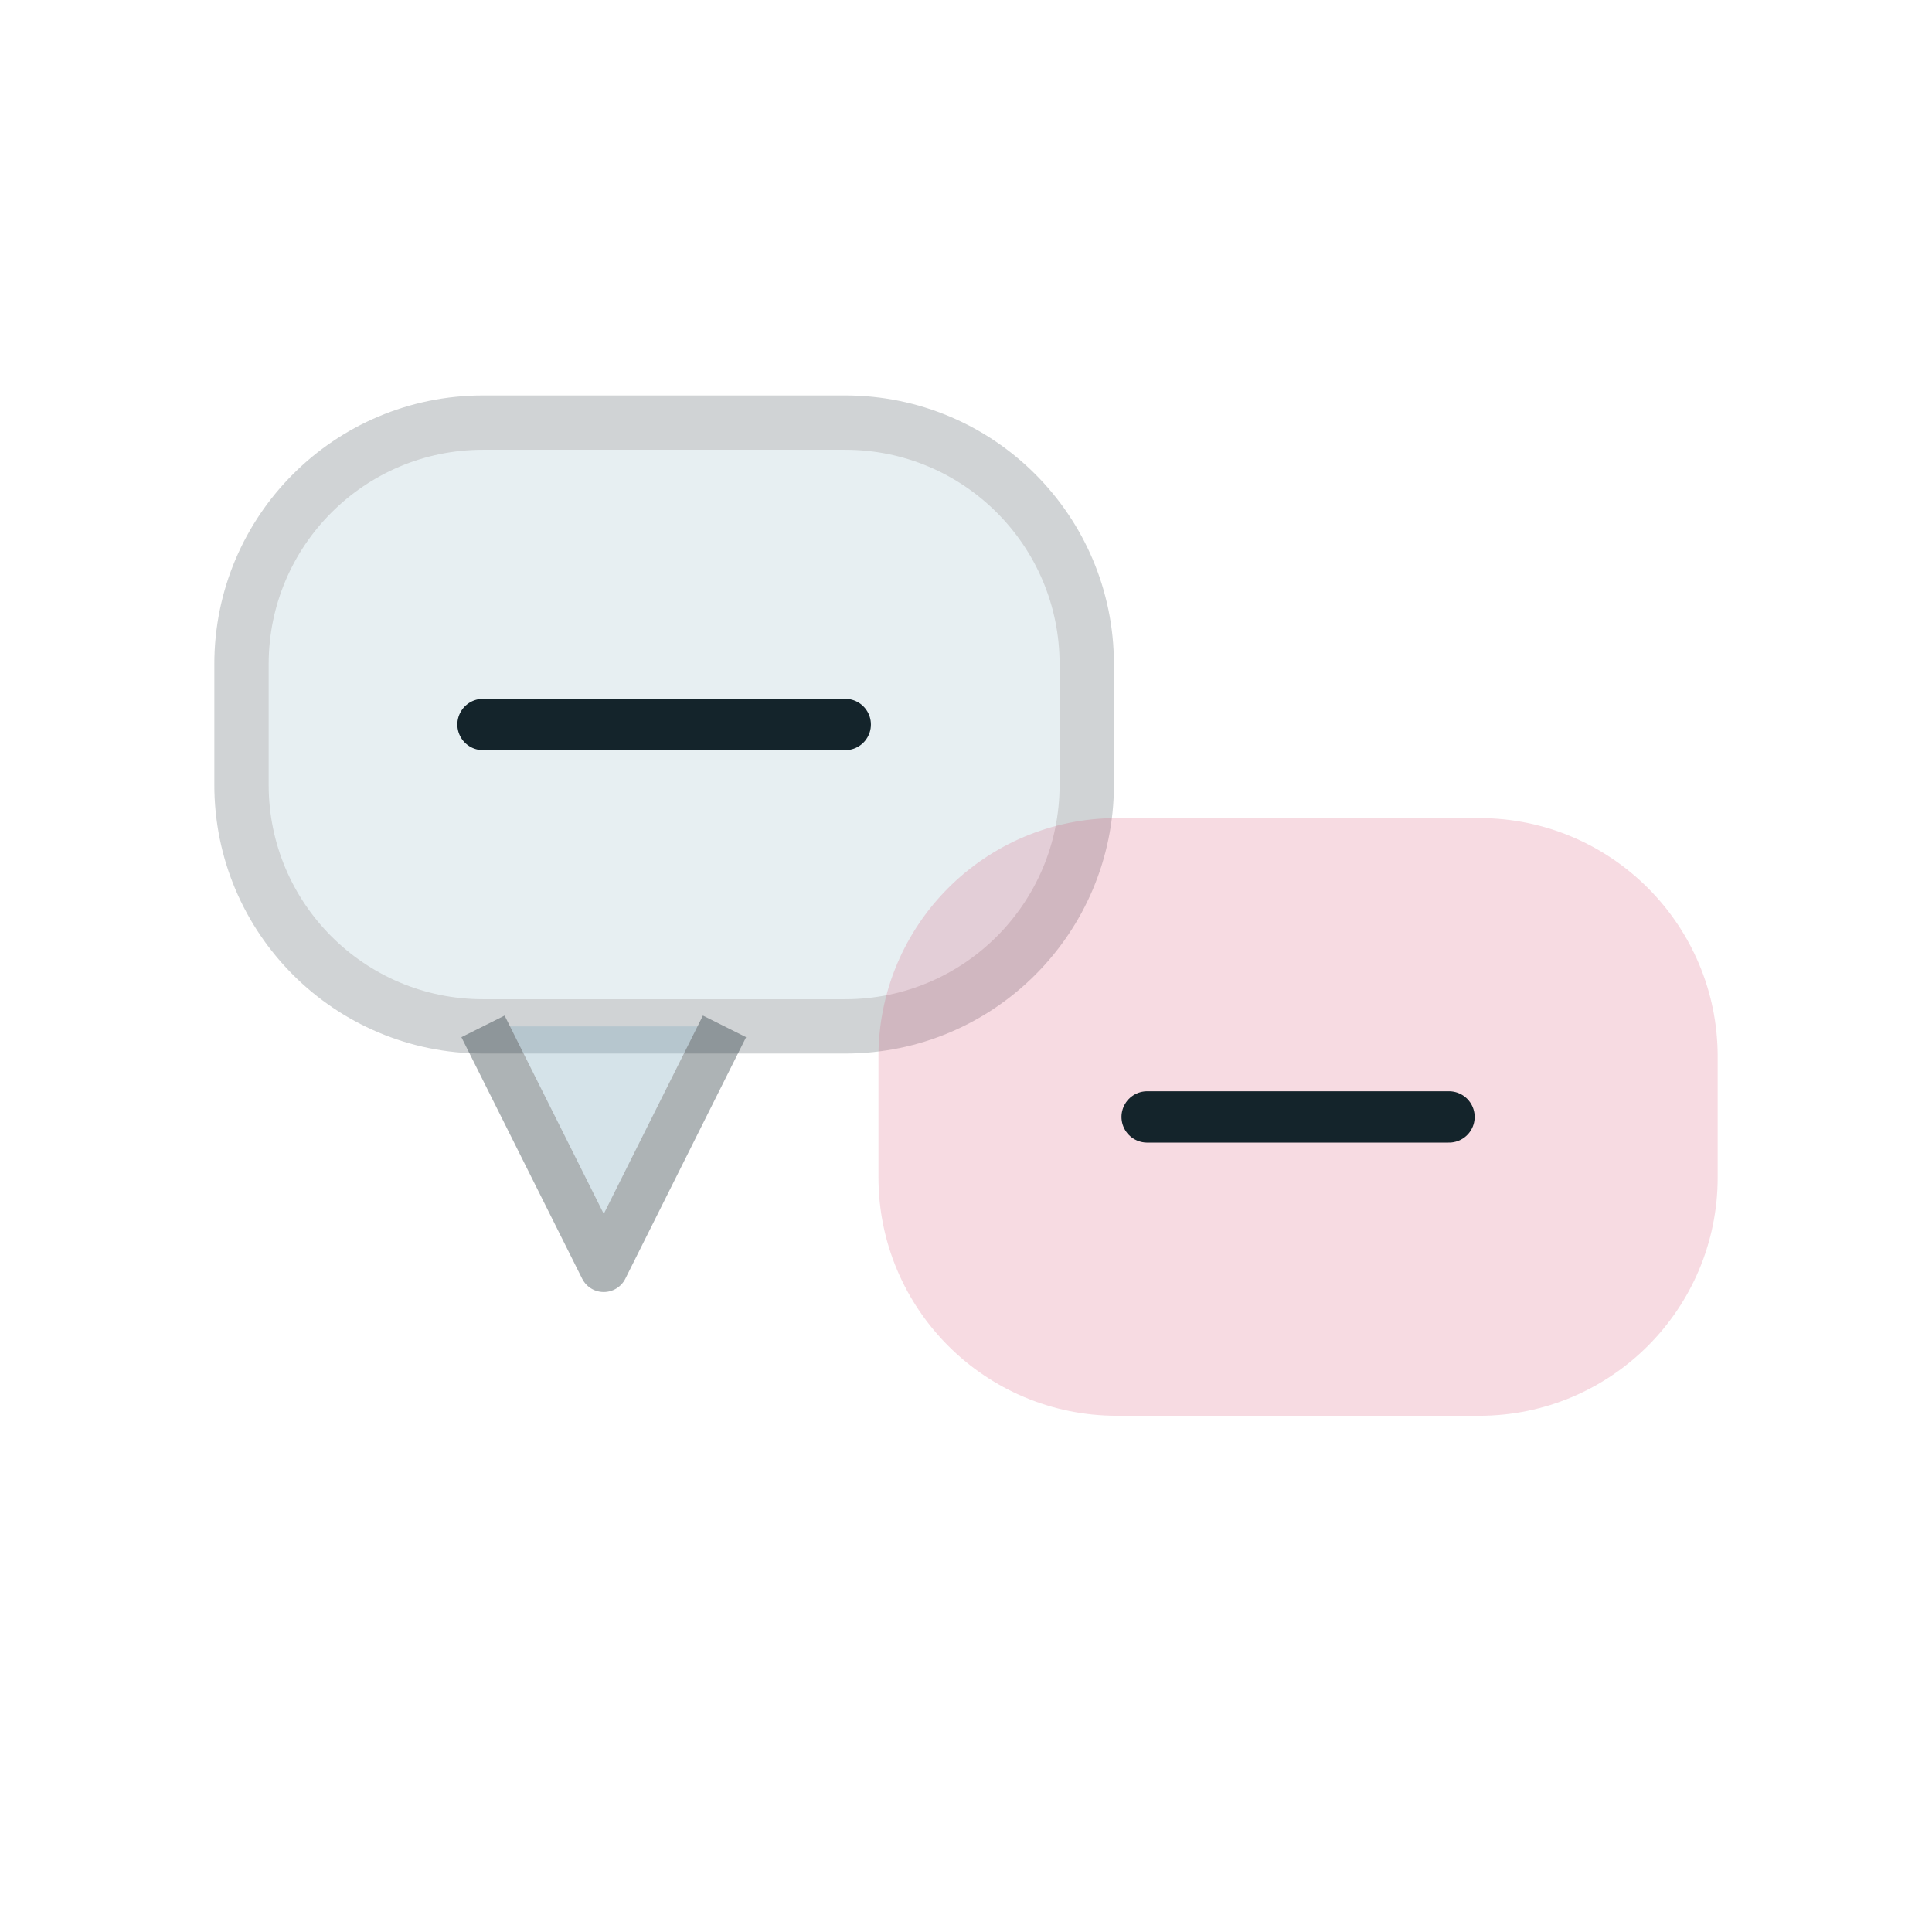
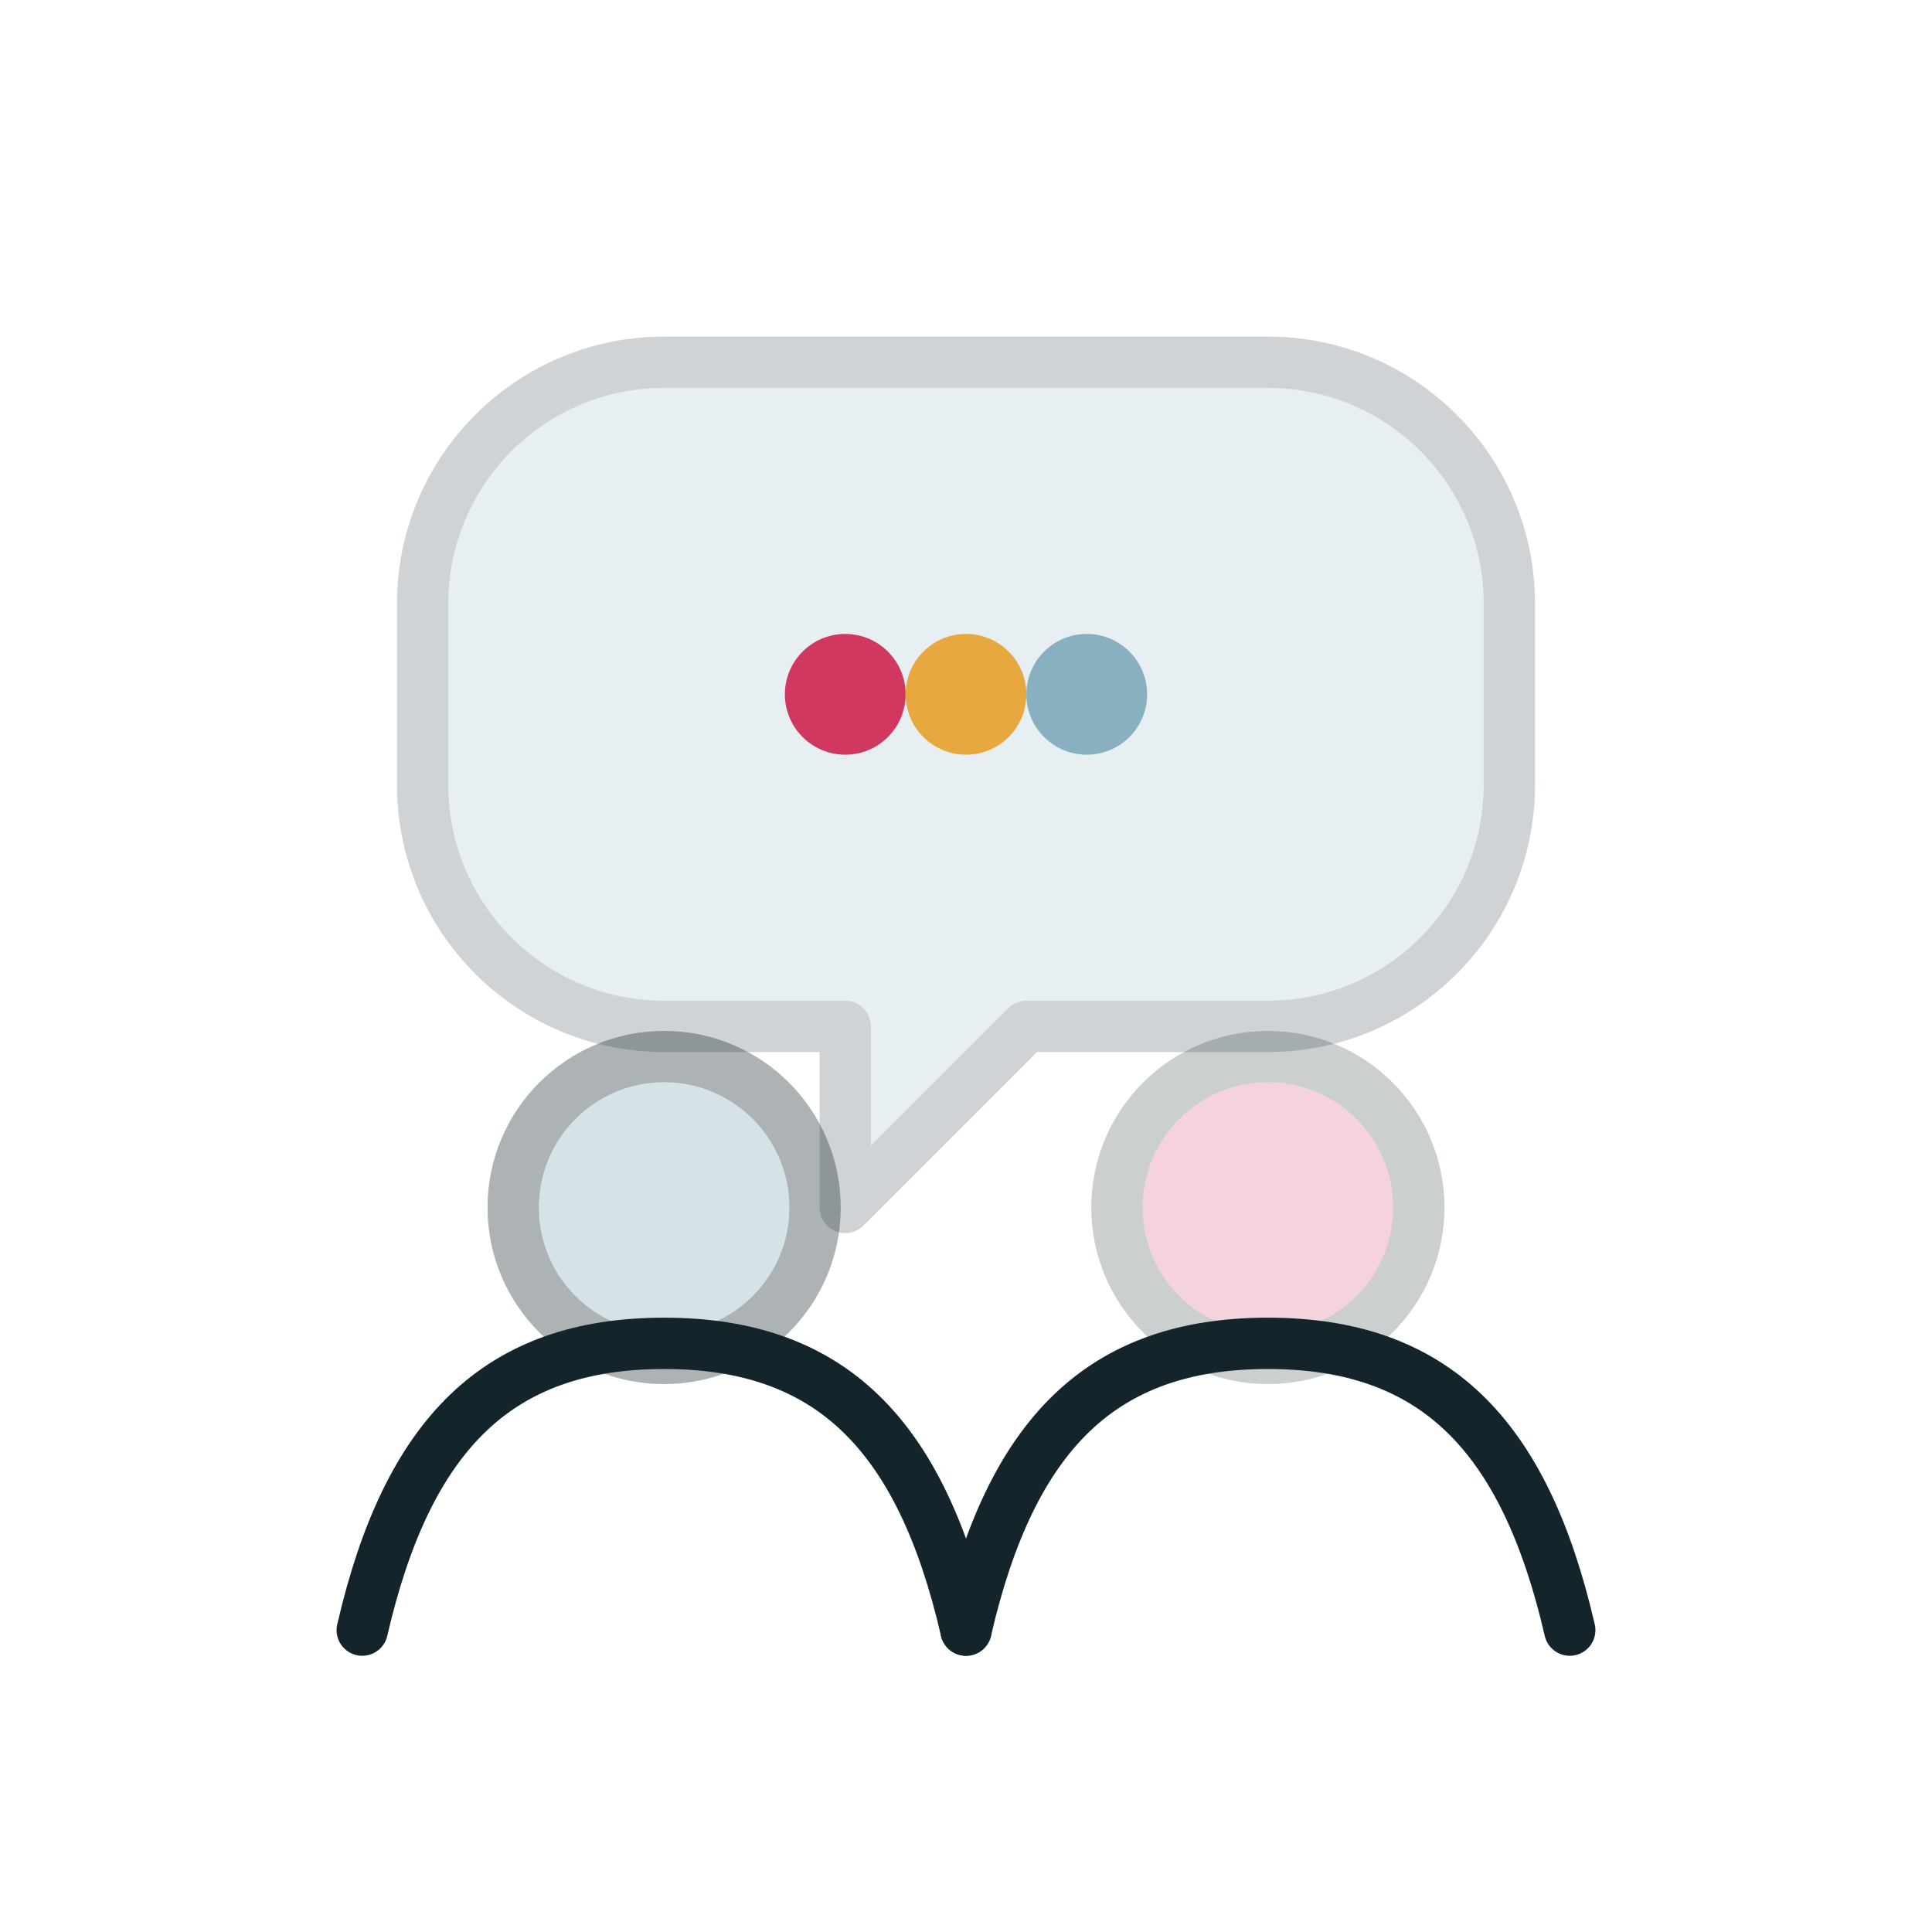
<svg xmlns="http://www.w3.org/2000/svg" viewBox="0 0 64 64" fill="none" aria-hidden="true">
-   <rect x="8" y="14" width="28" height="20" rx="8" fill="#88B0C0" opacity=".2" stroke="#14242B" stroke-width="1.8" />
-   <path d="M16 34l4 8 4-8" fill="#88B0C0" opacity=".35" stroke="#14242B" stroke-width="1.6" stroke-linejoin="round" />
-   <rect x="30" y="28" width="26" height="18" rx="7" fill="#D03860" opacity=".18" stroke="#D03860" stroke-width="1.8" />
-   <path d="M16 24h12M38 37h10" stroke="#14242B" stroke-width="1.7" stroke-linecap="round" />
+   <path d="M22 12h20a8 8 0 0 1 8 8v6a8 8 0 0 1-8 8H34l-6 6v-6h-6a8 8 0 0 1-8-8v-6a8 8 0 0 1 8-8z" fill="#88B0C0" opacity=".2" stroke="#14242B" stroke-width="1.7" stroke-linejoin="round" />
+   <circle cx="28" cy="23" r="2" fill="#D03860" />
+   <circle cx="32" cy="23" r="2" fill="#E8A840" />
+   <circle cx="36" cy="23" r="2" fill="#88B0C0" />
+   <circle cx="22" cy="40" r="5" fill="#88B0C0" opacity=".35" stroke="#14242B" stroke-width="1.7" />
+   <path d="M12 54c1.5-6.5 4.5-9.5 10-9.5s8.5 3 10 9.5" stroke="#14242B" stroke-width="1.7" stroke-linecap="round" />
+   <circle cx="42" cy="40" r="5" fill="#D03860" opacity=".22" stroke="#14242B" stroke-width="1.7" />
+   <path d="M32 54c1.5-6.5 4.5-9.5 10-9.5s8.5 3 10 9.5" stroke="#14242B" stroke-width="1.7" stroke-linecap="round" />
</svg>
